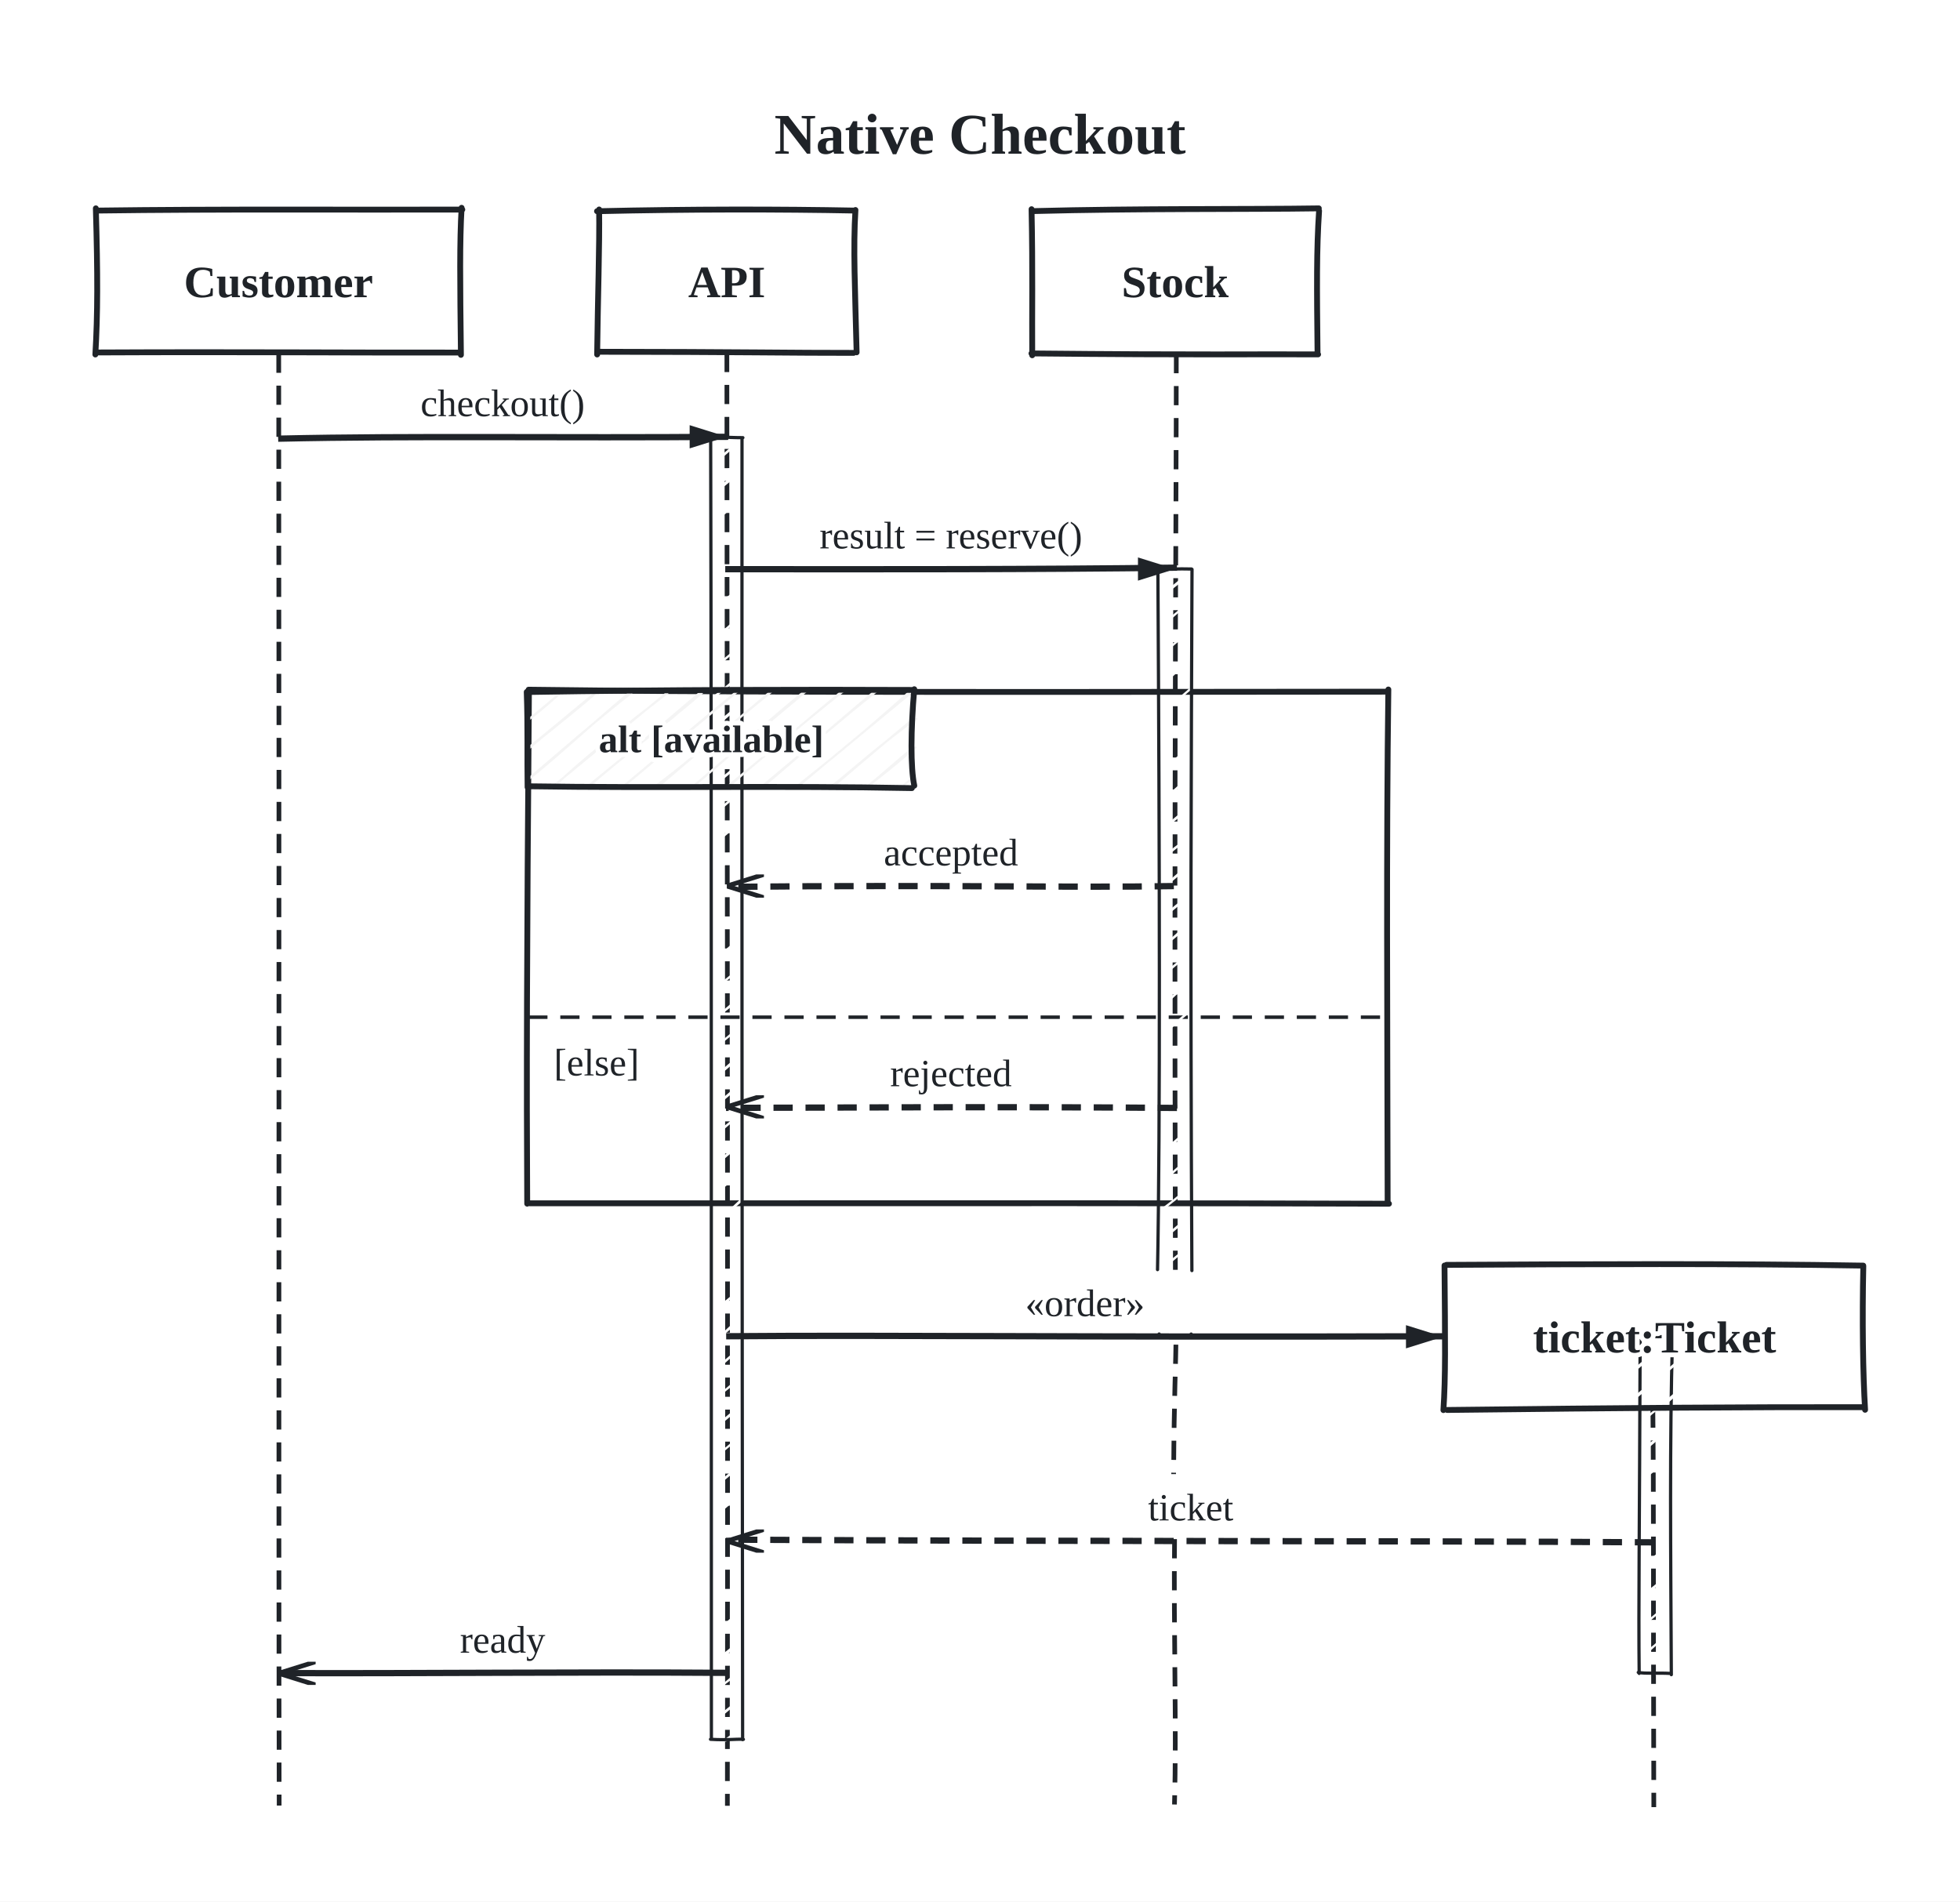
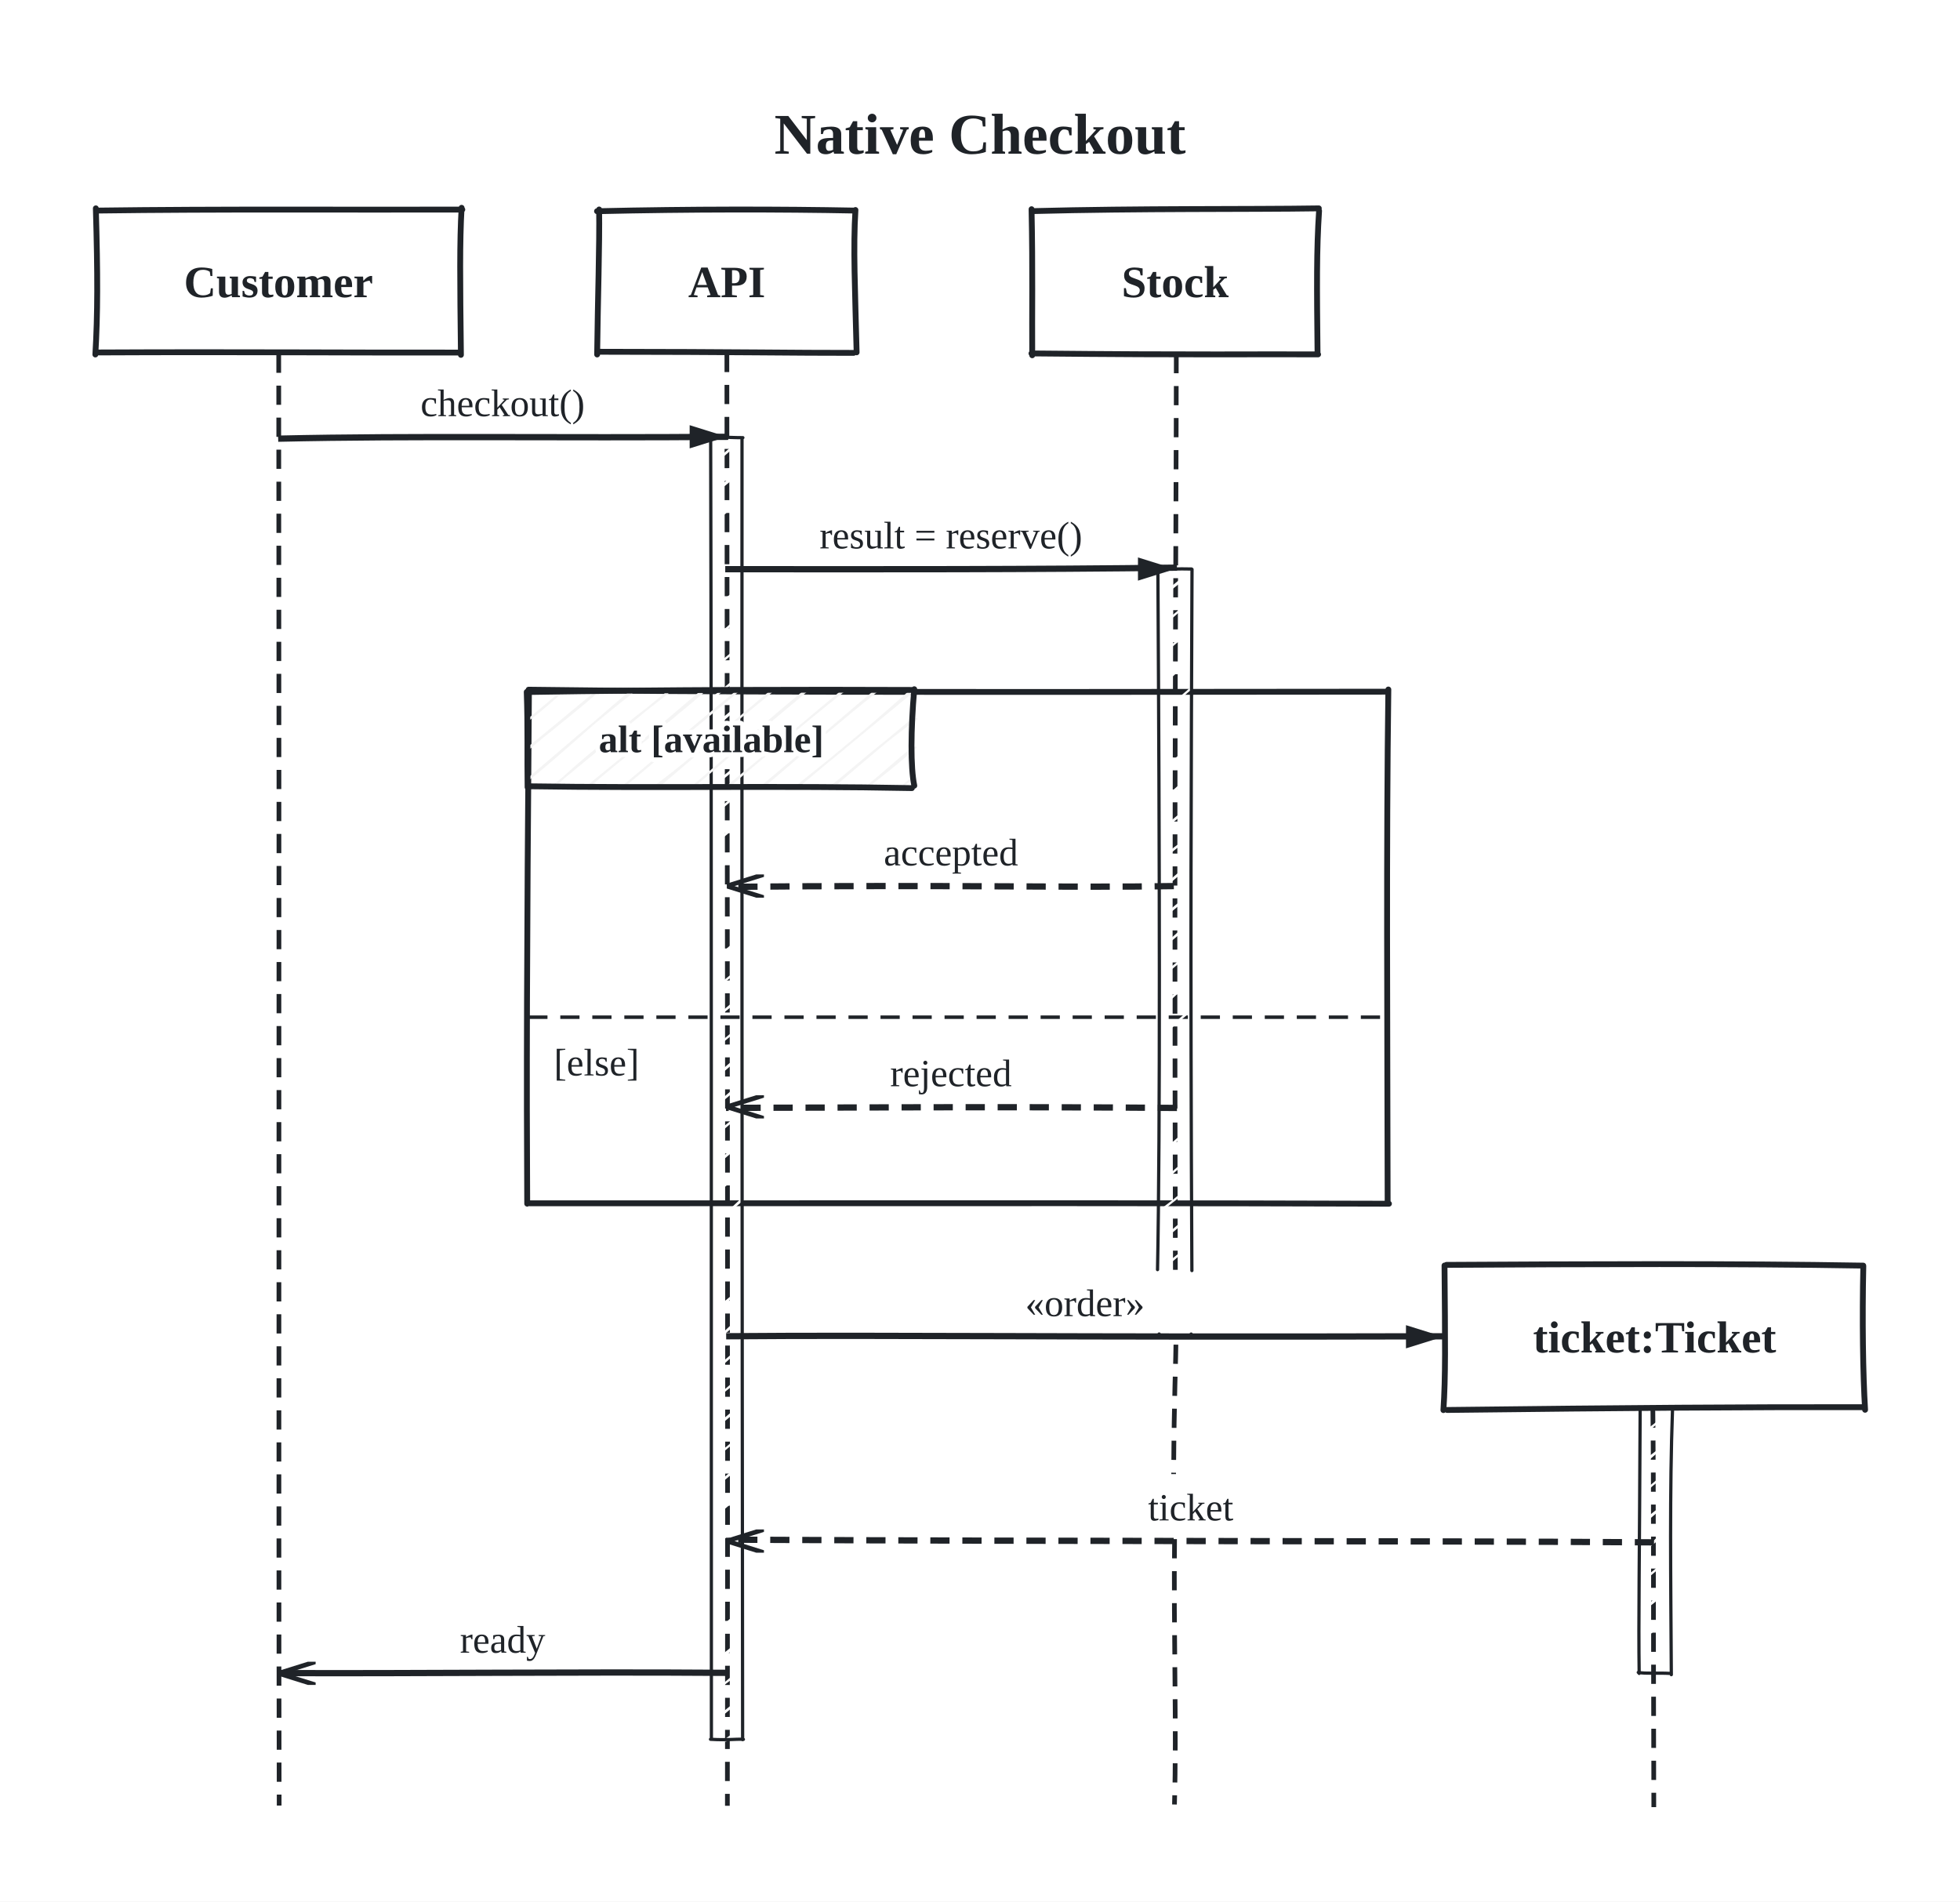
- <svg xmlns="http://www.w3.org/2000/svg" width="612.08" height="593.85" viewBox="0 0 612.08 593.85" style="--bg:#ffffff;--fg:#1f2328;--line:#d1d9e0;--accent:#0969da;--muted:#59636e;--surface:#ffffff;--border:#111111;--font:EB Garamond;background:#ffffff" class="am-15d2z3k08qch5f">
+ <svg xmlns="http://www.w3.org/2000/svg" width="612.08" height="593.85" viewBox="0 0 612.08 593.85" style="--bg:#ffffff;--fg:#1f2328;--line:#d1d9e0;--accent:#0969da;--muted:#59636e;--surface:#ffffff;--border:#111111;--font:EB Garamond;background:#ffffff" class="am-1tlvpyk0m37w29">
  <style>
-   svg.am-15d2z3k08qch5f { font-family: var(--font, 'EB Garamond'), system-ui, sans-serif; }
-   svg.am-15d2z3k08qch5f {
+   svg.am-1tlvpyk0m37w29 { font-family: var(--font, 'EB Garamond'), system-ui, sans-serif; }
+   svg.am-1tlvpyk0m37w29 {
    /* Derived from --bg and --fg (overridable via --line, --accent, etc.) */
    --_text:          #1f2328;
    --_text-sec:      #59636e;
    --_text-muted:    #59636e;
    --_text-faint:    #86888b;
    --_line:          #d1d9e0;
    --_arrow:         #0969da;
    --_node-fill:     #ffffff;
    --_node-stroke:   #111111;
    --_group-fill:    #ffffff;
    --_group-hdr:     #f4f4f4;
    --_inner-stroke:  #e4e5e5;
    --_key-badge:     #e9e9ea;
  }
</style>
  <rect width="612.08" height="593.85" fill="#ffffff" data-backdrop="page" />
  <defs>
    <marker id="seq-arrow" markerWidth="8" markerHeight="5" refX="8" refY="2.5" orient="auto-start-reverse">
      <polygon points="0 0, 8 2.5, 0 5" fill="#1f2328" />
    </marker>
    <marker id="seq-arrow-open" markerWidth="8" markerHeight="5" refX="8" refY="2.5" orient="auto-start-reverse">
      <polyline points="0 0, 8 2.5, 0 5" fill="none" stroke="#1f2328" stroke-width="1" />
    </marker>
    <marker id="seq-arrow-cross" markerWidth="8" markerHeight="5" refX="4" refY="2.5" orient="auto">
      <path d="M1 1 L7 4 M1 4 L7 1" fill="none" stroke="#1f2328" stroke-width="1.5" />
    </marker>
    <marker id="seq-arrow-half-top" markerWidth="8" markerHeight="5" refX="8" refY="2.5" orient="auto-start-reverse">
      <polygon points="0 0, 8 2.5, 0 2.5" fill="#1f2328" />
    </marker>
    <marker id="seq-arrow-half-bottom" markerWidth="8" markerHeight="5" refX="8" refY="2.5" orient="auto-start-reverse">
      <polygon points="0 2.5, 8 2.5, 0 5" fill="#1f2328" />
    </marker>
    <marker id="seq-arrow-stick-top" markerWidth="8" markerHeight="5" refX="8" refY="2.5" orient="auto-start-reverse">
      <path d="M0 0 L8 2.5" fill="none" stroke="#1f2328" stroke-width="1.5" />
    </marker>
    <marker id="seq-arrow-stick-bottom" markerWidth="8" markerHeight="5" refX="8" refY="2.5" orient="auto-start-reverse">
      <path d="M0 5 L8 2.5" fill="none" stroke="#1f2328" stroke-width="1.5" />
    </marker>
  </defs>
  <text paint-order="stroke" stroke="#ffffff" stroke-width="3" stroke-linejoin="round" stroke-linecap="round" x="306.04" y="41.7" class="diagram-title" text-anchor="middle" font-size="18" font-weight="600" fill="#1f2328" data-id="diagram-title" data-role="title" data-prepared-text="true" dy="6.3" textLength="142.02" lengthAdjust="spacingAndGlyphs" data-font-metrics="deterministic-fit">Native Checkout</text>
  <g class="block" data-type="alt" data-label="available" data-id="statement:3" data-role="block">
    <path d="M165.08 215.38 C222.9 216.12, 279.87 216.18, 433.14 216 M433.56 215.32 C432.9 265.38, 433.25 315.88, 433.34 375.24 M433.75 375.9 C375.19 375.71, 316.26 375.72, 165.43 375.77 M164.64 375.89 C164.42 337.43, 164.51 299.58, 165.18 215.68" fill="none" stroke="#1f2328" stroke-width="1.823" stroke-linecap="round" stroke-linejoin="round" data-id="statement:3:rect" data-role="block" />
    <line x1="164.97" y1="317.65" x2="433.34" y2="317.65" stroke="#1f2328" stroke-width="1.087" stroke-dasharray="6 4" data-relationship="block" data-direction="undirected" data-id="statement:3:divider#0" data-role="block" />
  </g>
  <line stroke-opacity="0" class="lifeline" data-actor="Buyer" x1="86.97" y1="110.4" x2="86.97" y2="563.85" stroke="#1f2328" stroke-width="1.087" stroke-dasharray="6 4" data-relationship="lifeline" data-direction="undirected" />
  <path d="M87.04 110.42 C87.22 289.28, 86.99 468.42, 87.18 563.84" fill="none" stroke="#1f2328" stroke-width="1.468" stroke-linecap="butt" stroke-linejoin="miter" stroke-miterlimit="4" stroke-dasharray="6 4" />
  <line stroke-opacity="0" class="lifeline" data-actor="API" x1="226.97" y1="110.4" x2="226.97" y2="563.85" stroke="#1f2328" stroke-width="1.087" stroke-dasharray="6 4" data-relationship="lifeline" data-direction="undirected" />
  <path d="M226.99 110.19 C227.11 269.89, 227.31 429.38, 227.15 563.92" fill="none" stroke="#1f2328" stroke-width="1.468" stroke-linecap="butt" stroke-linejoin="miter" stroke-miterlimit="4" stroke-dasharray="6 4" />
  <g class="lifeline" data-actor="Stock">
    <line stroke-opacity="0" x1="366.97" y1="110.4" x2="366.97" y2="397" stroke="#1f2328" stroke-width="1.087" stroke-dasharray="6 4" stroke-dashoffset="0" data-relationship="lifeline" data-direction="undirected" />
    <path d="M367.34 110.55 C367.33 169.54, 366.64 227.84, 367.05 397.25" fill="none" stroke="#1f2328" stroke-width="1.468" stroke-linecap="butt" stroke-linejoin="miter" stroke-miterlimit="4" stroke-dasharray="6 4" stroke-dashoffset="0" />
    <line stroke-opacity="0" x1="366.97" y1="416.6" x2="366.97" y2="460.8" stroke="#1f2328" stroke-width="1.087" stroke-dasharray="6 4" stroke-dashoffset="6.2" data-relationship="lifeline" data-direction="undirected" />
    <path d="M367.29 416.11 C367.2 426.13, 366.65 435.13, 366.51 460.33" fill="none" stroke="#1f2328" stroke-width="1.468" stroke-linecap="butt" stroke-linejoin="miter" stroke-miterlimit="4" stroke-dasharray="6 4" stroke-dashoffset="6.2" />
    <line stroke-opacity="0" x1="366.97" y1="480.4" x2="366.97" y2="563.85" stroke="#1f2328" stroke-width="1.087" stroke-dasharray="6 4" stroke-dashoffset="1.13686837722e-13" data-relationship="lifeline" data-direction="undirected" />
    <path d="M366.8 480.64 C366.45 510.18, 367.47 539.1, 366.77 563.51" fill="none" stroke="#1f2328" stroke-width="1.468" stroke-linecap="butt" stroke-linejoin="miter" stroke-miterlimit="4" stroke-dasharray="6 4" stroke-dashoffset="1.13686837722e-13" />
  </g>
  <line stroke-opacity="0" class="lifeline" data-actor="ticket:Ticket" x1="516.71" y1="439.95" x2="516.71" y2="563.85" stroke="#1f2328" stroke-width="1.087" stroke-dasharray="6 4" data-relationship="lifeline" data-direction="undirected" />
  <path d="M516.16 439.85 C516.45 467.11, 516.27 495.06, 516.46 564.34" fill="none" stroke="#1f2328" stroke-width="1.468" stroke-linecap="butt" stroke-linejoin="miter" stroke-miterlimit="4" stroke-dasharray="6 4" />
  <g class="activation" data-actor="Stock" data-id="activation:Stock#0" data-role="activation">
    <path d="M361.92 177.74 C361.92 177.74, 361.92 177.74, 361.92 177.74 M361.92 177.74 C361.92 177.74, 361.92 177.74, 361.92 177.74 M361.65 186.8 C365.83 183.96, 370.08 180.52, 372.85 177.79 M361.79 186.85 C365.21 184.05, 368.94 180.96, 372.46 178.01 M361.63 196.02 C364.16 194.4, 367.15 191.51, 372.85 187.05 M361.71 196.12 C364.65 193.91, 367.24 191.74, 372.39 187.07 M361.5 205.18 C365.37 202.64, 368.21 199.39, 372.27 196.23 M361.69 205.24 C365.89 201.83, 369.95 198.25, 372.26 196.29 M362.29 214.1 C365.06 211.43, 368.03 209.42, 372.44 205.76 M362.36 214.13 C365.61 211.48, 368.7 208.58, 372.16 205.51 M362.42 223.34 C365.36 220.33, 368.7 218.1, 372.3 214.54 M362.11 223.25 C366.08 220.16, 369.87 216.64, 371.97 215.01 M361.96 232.49 C365 230.45, 367.29 227.74, 372.15 224.34 M362.26 232.42 C365.25 229.56, 368.62 226.98, 372.06 224.17 M362.27 241.43 C364.73 239.21, 366.67 237.58, 371.59 233.08 M362.21 241.54 C364.48 239.42, 366.89 237.41, 371.82 233.21 M361.66 250.94 C364.19 248.95, 367.47 246.44, 372.26 241.63 M362.02 250.97 C364.47 248.57, 367.02 246.63, 372.66 241.93 M362.18 259.87 C365.54 256.72, 369.06 253.97, 372.12 251.41 M361.75 260.14 C365.77 256.91, 369.83 253.56, 372.74 250.95 M361.89 269.64 C363.79 267.1, 366.35 265.02, 372.69 260.64 M361.77 269.32 C364.68 266.67, 367.78 264.28, 372.53 260.44 M361.88 278.81 C365.01 275.05, 369.09 272.23, 372.32 269.15 M361.62 278.65 C365.78 275.03, 369.83 271.49, 372.41 269.6 M362.43 287.08 C365.44 284.34, 369.03 281.33, 372.45 278.94 M362.32 287.25 C365.52 284.62, 368.54 282.03, 372.4 278.73 M362.12 296.59 C364.24 294.61, 366.46 293.16, 372.15 287.94 M362.19 296.48 C364.38 294.71, 366.32 292.85, 371.97 287.8 M361.86 305.21 C365.2 302.89, 368.37 300.35, 371.81 297.07 M362.1 305.4 C364.47 303.47, 367.1 301.42, 372.19 297 M362.33 315.07 C365.74 311.63, 369.29 308.36, 371.9 306.49 M362.19 314.74 C365.39 311.76, 368.93 308.93, 372.04 306.21 M361.98 323.69 C365.42 320.85, 369.58 317.75, 372.63 314.63 M362.1 324.14 C364.83 321.59, 367.42 319.18, 372.45 314.88 M362.09 333.05 C365.15 330.35, 368.48 328.21, 372.8 324.38 M361.82 333.04 C364.22 331.14, 366.78 328.84, 372.33 324.1 M361.67 342.81 C365.04 339.47, 367.59 337.51, 372.38 333.03 M361.66 342.19 C365.64 339.21, 369.46 335.83, 372.55 333.24 M361.9 351.43 C364.99 348.63, 368.49 345.88, 372.36 342.84 M361.54 351.79 C364.5 349.14, 367.8 346.42, 372.17 342.82 M362.36 360.19 C364.94 358.13, 366.94 356.45, 372.58 351.53 M362.4 360.19 C364.4 358.43, 366.99 356.6, 372.42 351.94 M362.5 369.45 C366.26 366.11, 369.81 363.07, 372.24 361.03 M362.13 369.59 C366.06 366.39, 369.68 363.03, 372.26 361.03 M361.79 378.58 C365.37 375.6, 368.57 373.62, 371.82 370.53 M361.94 378.71 C365.54 375.58, 369.28 372.71, 371.98 370.33 M361.76 388.08 C365.79 384.68, 369.03 381.83, 372.67 378.69 M361.92 387.96 C365.22 385.27, 368.3 382.78, 372.81 378.72 M361.77 396.89 C366.18 393.33, 369.64 390.63, 372.8 388.15 M362.06 396.97 C365.59 394.05, 369.16 390.95, 372.56 388.07 M370.03 417.65 C370.03 417.65, 370.03 417.65, 370.03 417.65 M370.03 417.65 C370.03 417.65, 370.03 417.65, 370.03 417.65" fill="none" stroke="#ffffff" stroke-width="0.65" data-id="part:[&quot;activation:Stock#0&quot;,&quot;fill&quot;]" data-role="activation" />
    <path d="M361.59 177.84 C362.13 265.31, 362.32 353.51, 361.48 396.48 M372.25 177.79 C372.02 237.18, 371.67 296.67, 372.21 396.78 M362.09 177.74 C364.88 177.84, 367.59 177.55, 372.1 177.69 M361.98 416.58 C361.97 416.87, 361.99 417.17, 362 417.45 M371.98 416.6 C371.99 416.84, 371.95 417.05, 371.96 417.46 M362.22 417.27 C365.05 417.16, 368.13 417.52, 372.06 417.29" fill="none" stroke="#1f2328" stroke-width="1.012" stroke-linecap="round" stroke-linejoin="round" data-id="part:[&quot;activation:Stock#0&quot;,&quot;border&quot;]" data-role="activation" />
  </g>
-   <path d="M511.97 417.23 C511.97 417.23, 511.97 417.23, 511.97 417.23 M511.97 417.23 C511.97 417.23, 511.97 417.23, 511.97 417.23 M511.67 426.19 C515.38 423.43, 518.53 421.12, 521.7 418.24 M512.07 426.49 C514.8 424, 517.31 421.91, 521.83 417.95 M511.71 435.61 C515.23 432.16, 519.73 429.19, 521.72 427.63 M511.8 435.76 C515.05 433.01, 518.48 429.91, 521.8 427.23 M511.58 444.88 C514.42 442.37, 516.89 440.6, 522.32 436.03 M511.89 444.82 C514.69 442.29, 517.91 439.52, 522.5 435.71 M511.86 454.26 C515.41 451.25, 519.3 447.94, 522.21 445.3 M511.67 454.02 C514.38 451.54, 517.61 449.17, 522.45 445.27 M511.6 463.17 C514.18 461.2, 515.93 459.39, 521.91 454.02 M511.56 463.15 C515.37 460.19, 519.39 456.71, 522.35 454.53 M511.23 472.75 C513.49 470.5, 516.25 468.91, 521.88 463.33 M511.32 472.45 C514.34 469.94, 517.38 467.51, 522.06 463.72 M512.04 481.03 C515.82 478.39, 519.1 475.58, 522.01 472.95 M512.1 481.3 C515.06 478.35, 518.47 475.71, 522.19 472.94 M511.84 490.5 C515.65 486.83, 519.9 484.22, 522.03 482.13 M511.77 490.26 C515.64 486.93, 519.56 483.86, 522.05 482.05 M511.59 499.45 C514.7 497.16, 517.35 494.79, 521.93 491.26 M511.93 499.71 C515.58 496.62, 518.91 493.6, 521.71 491.14 M511.91 508.47 C513.6 506.74, 516.14 505.46, 521.46 500.26 M511.7 508.71 C514.76 506.32, 518.08 503.35, 521.6 500.37 M511.83 518.34 C515.07 515.24, 518.18 512.77, 522.06 508.75 M511.6 518.03 C514.37 515.71, 517.51 513.3, 522.49 509.13 M516.89 522.9 C518.51 521.17, 520.5 519.73, 522.11 518.08 M516.99 522.73 C518.1 521.59, 519.42 520.71, 522.37 518.3" fill="none" stroke="#ffffff" stroke-width="0.65" data-id="activation:ticket:Ticket#0" data-role="activation" />
-   <path d="M511.62 417.32 C514.76 417.19, 517.97 417.67, 521.8 417.23 M522.3 417.69 C521.37 450.23, 521.74 484.21, 521.93 522.97 M521.75 522.59 C517.45 522.34, 514.01 522.73, 511.61 522.26 M511.89 522.58 C511.66 500.97, 511.99 479.12, 512.2 417.27" fill="none" stroke="#1f2328" stroke-width="1.012" stroke-linecap="round" stroke-linejoin="round" />
+   <path d="M511.56 440.08 C511.56 440.08, 511.56 440.08, 511.56 440.08 M511.56 440.08 C511.56 440.08, 511.56 440.08, 511.56 440.08 M511.24 449.01 C515.24 446.04, 518.63 443.55, 522.04 440.46 M511.67 449.34 C514.61 446.65, 517.32 444.41, 522.19 440.14 M511.29 458.45 C515.08 454.73, 519.93 451.54, 522.07 449.86 M511.39 458.61 C514.88 455.65, 518.58 452.31, 522.16 449.43 M511.94 467.08 C514.58 464.75, 516.88 463.11, 521.91 458.87 M512.22 467.03 C514.83 464.68, 517.82 462.11, 522.09 458.57 M512.2 476.45 C515.49 473.66, 519.1 470.58, 521.81 468.13 M512.02 476.23 C514.53 473.93, 517.54 471.73, 522.03 468.11 M511.95 485.38 C514.34 483.56, 515.96 481.88, 521.52 476.89 M511.91 485.37 C515.44 482.61, 519.18 479.39, 521.93 477.36 M511.6 494.94 C513.7 492.84, 516.25 491.37, 521.48 486.19 M511.68 494.66 C514.48 492.32, 517.31 490.07, 521.66 486.55 M511.63 503.86 C515.7 501.03, 519.23 498, 522.36 495.17 M511.69 504.16 C514.88 500.98, 518.55 498.13, 522.56 495.16 M511.42 513.36 C515.52 509.4, 520.1 506.6, 522.4 504.35 M511.34 513.1 C515.52 509.51, 519.74 506.21, 522.42 504.26 M511.16 522.29 C514.51 519.82, 517.36 517.26, 522.3 513.47 M511.52 522.57 C515.46 519.24, 519.04 515.99, 522.06 513.34" fill="none" stroke="#ffffff" stroke-width="0.65" data-id="activation:ticket:Ticket#0" data-role="activation" />
+   <path d="M511.62 439.82 C514.76 439.69, 517.97 440.17, 521.8 439.73 M522.3 440.19 C521.38 465.64, 521.75 492.52, 521.93 522.97 M521.75 522.59 C517.45 522.34, 514.01 522.73, 511.61 522.26 M511.89 522.58 C511.65 505.63, 511.99 488.44, 512.2 439.77" fill="none" stroke="#1f2328" stroke-width="1.012" stroke-linecap="round" stroke-linejoin="round" />
  <path d="M221.69 136.63 C221.69 136.63, 221.69 136.63, 221.69 136.63 M221.69 136.63 C221.69 136.63, 221.69 136.63, 221.69 136.63 M221.32 146.01 C225.99 142.07, 229.68 138.76, 231.93 136.64 M221.73 145.7 C225.35 142.92, 228.59 139.73, 232.36 136.64 M222.63 154.3 C226.3 151.42, 230.24 148.38, 231.9 146.05 M222.13 154.29 C225.91 151.32, 229.7 148.15, 232.37 146.04 M221.91 163.3 C225.17 160.92, 228.51 158.67, 232.31 155.35 M222.16 163.46 C224.62 161.8, 226.63 159.93, 232.03 155.32 M221.82 172.91 C224.67 170.47, 226.55 168.97, 231.65 164.3 M222.12 173.06 C225.18 170.46, 227.86 168.08, 231.86 164.55 M222.28 181.81 C225.3 179.33, 228.23 177.13, 232.33 172.69 M222.03 181.92 C225.58 179.34, 228.67 176.51, 232.61 172.89 M221.62 191.02 C224.98 188.02, 228.49 185.73, 232.78 182.67 M221.72 191.39 C226.15 188.04, 230.09 184.54, 232.75 182.25 M222.09 200.21 C224.63 198.36, 227.36 195.84, 232.23 191.63 M221.86 200.35 C224.2 198.72, 226.2 197.02, 232.31 191.59 M222.04 209.67 C224.08 207.97, 226.64 205.21, 232.51 201.04 M221.56 209.62 C224.82 207.38, 227.8 204.6, 232.54 200.63 M221.49 218.9 C223.88 216.71, 227.15 214.38, 232.56 210.26 M221.54 218.85 C225.93 215.2, 230.18 211.9, 232.21 209.84 M222.53 227.19 C225.17 225.74, 227.1 223.39, 232.39 219.33 M222.41 227.38 C225.76 224.32, 229.33 221.58, 232.37 219.08 M221.9 236.38 C226.19 233.38, 230.02 230.54, 231.9 228.51 M222.35 236.69 C225.47 233.83, 228.78 231.1, 231.98 228.22 M221.68 245.78 C225.85 243.34, 228.92 240.3, 232.1 237.67 M222.12 245.96 C225.05 243.27, 228.2 240.96, 232.05 237.45 M222 255.01 C225.3 252.38, 228.82 249.15, 232.51 246.05 M221.82 255.31 C225.45 252.25, 228.84 249.33, 232.62 246.01 M222.29 264.5 C225.96 260.61, 230.54 257.4, 232.5 255.06 M221.79 264.59 C225.24 261.77, 228.82 258.56, 232.65 255.56 M221.66 273.25 C224.87 270.68, 228.62 268.2, 232.42 264.81 M221.97 273.63 C224.56 271.33, 226.99 268.96, 232.67 264.74 M222.08 282.56 C225.09 279.93, 228.6 276.98, 232.63 273.61 M221.57 282.95 C224.92 280.2, 227.75 277.53, 232.36 273.8 M222.04 291.48 C225.86 288.46, 230.1 285.2, 232.35 282.69 M222.15 291.24 C225.04 289.07, 227.56 287.23, 232.26 282.93 M222.38 300.56 C225.37 297.83, 229.23 294.84, 231.83 292.23 M222.13 300.71 C224.83 298.77, 227.13 296.59, 232.25 292.46 M222.35 309.91 C225.81 306.35, 230 303.55, 231.93 301.84 M222.05 309.83 C224.32 307.84, 226.88 306.01, 232.18 301.63 M221.94 318.86 C224.58 317.25, 226.18 315.6, 232.34 310.81 M222 318.93 C225.18 316.61, 228.31 313.73, 231.98 310.71 M222.28 327.99 C225.48 325.37, 228.58 322.76, 232.81 319.32 M221.77 328.22 C225.94 325.18, 229.55 321.92, 232.56 319.49 M222.19 337.94 C225.81 334.09, 229.6 331.49, 232.9 328.16 M221.81 337.7 C225.72 334.19, 229.43 331.02, 232.55 328.45 M221.86 347.06 C225.32 343.2, 229.87 340.01, 232.36 337.62 M221.7 346.89 C225.36 343.65, 228.95 340.86, 232.6 337.64 M221.82 355.98 C223.5 354.34, 225.83 352.06, 232.66 347.03 M221.59 356 C224.93 353.34, 228.24 350.26, 232.47 347 M222.46 364.77 C225.45 362.03, 228.65 358.73, 232.38 356.11 M222.29 364.68 C226.32 361.44, 230.03 358.28, 232.35 356 M222.4 373.38 C226.1 370.42, 230.1 366.87, 232.01 365.28 M222.32 373.63 C224.87 371.44, 227.44 369.33, 232.26 365.51 M221.94 382.86 C224.42 380.88, 226.7 379.31, 231.86 374.31 M222.3 383.02 C224.4 380.98, 226.43 379.24, 232.12 374.48 M222.05 391.93 C225.67 388.98, 230.06 385.62, 231.83 384.23 M222.03 392.1 C225.68 388.88, 229.69 385.84, 231.93 383.67 M221.7 401.34 C225.91 398.52, 229.89 395.26, 232.64 392.24 M221.77 401.62 C225.03 399.07, 228.14 396.47, 232.7 392.61 M221.57 410.25 C225.4 407.78, 228.9 404.41, 232.55 401.72 M222.06 410.43 C225.98 407.13, 229.68 404.14, 232.75 401.47 M222.11 419.7 C225.55 417.1, 228.34 413.82, 232.34 410.65 M221.75 419.84 C225.41 417.03, 228.98 414.04, 232.4 410.85 M221.54 428.83 C224.84 427.05, 227.5 424.11, 232.01 420.22 M221.5 428.92 C224.1 426.94, 226.64 424.96, 232.32 419.94 M222.2 437.89 C224.85 435.54, 226.92 433.68, 232.1 429.48 M222.21 437.46 C224.35 435.81, 226.91 434.03, 232.39 429.19 M222.07 446.98 C225.42 443.8, 228.68 441.05, 232.41 438.25 M222.08 447.04 C225.14 444.37, 227.77 442.2, 232.3 438.36 M222.48 455.77 C224.87 453.93, 227.08 451.93, 231.94 448.04 M222.21 455.98 C225.45 453.24, 228.93 450.66, 232.06 447.67 M222.26 465.51 C225.53 462.19, 229.24 459.43, 232.37 456.91 M222.09 465.21 C225.47 462.16, 229.11 459.35, 232.15 456.85 M222.21 474.79 C224.03 472.23, 226.56 470.25, 232.28 465.39 M222.1 474.4 C225.8 471.27, 229.69 467.98, 232.5 465.5 M221.55 483.67 C224.36 481.14, 227.36 478.71, 232.57 474.63 M222 483.75 C223.98 481.93, 226.48 480.08, 232.7 474.77 M221.82 492.58 C225.62 490.02, 228.92 486.9, 232.6 483.63 M221.58 493.02 C224.85 490.22, 227.88 487.95, 232.34 484.08 M221.49 502.52 C224.05 500.18, 226.56 498.47, 232.63 492.9 M221.59 502.25 C224.7 499.6, 228.02 497.06, 232.19 493.19 M222.28 510.59 C224.91 509.16, 227.13 506.73, 232.55 502.54 M222.18 510.89 C224.8 508.78, 227.3 506.48, 232.24 502.24 M222.42 520.32 C225.72 517.33, 228.76 514.84, 232.49 511.66 M222.07 519.88 C225.77 516.76, 229.66 513.89, 232.23 511.51 M221.86 529.18 C225.96 525.75, 230.13 522.97, 232.41 521.2 M222.04 529.22 C224.74 527.18, 227.14 524.84, 232.27 520.95 M222.02 538.58 C225 535.46, 228.28 532.9, 231.86 530.18 M222.06 538.37 C225.41 535.65, 228.45 532.92, 232.15 529.98 M226.3 543.55 C228.03 542.2, 229.85 541.17, 232.76 538.56 M226.44 543.7 C228.01 542.5, 229.56 541.16, 232.66 538.69" fill="none" stroke="#ffffff" stroke-width="0.65" data-id="activation:API#0" data-role="activation" />
  <path d="M221.76 136.69 C224.05 136.18, 226.07 136.67, 231.99 136.68 M231.72 136.7 C231.66 258.31, 231.72 379.55, 231.91 543.26 M232.15 543.17 C229.66 543.01, 227.21 543.49, 221.88 543.15 M222.16 543.08 C222.09 404.44, 222.24 265.22, 221.93 136.53" fill="none" stroke="#1f2328" stroke-width="1.012" stroke-linecap="round" stroke-linejoin="round" />
  <g class="sequence-block-header-overlay" pointer-events="none" aria-hidden="true" data-id="statement:3:header-overlay" data-role="block">
    <path d="M165.18 215.52 C165.18 215.52, 165.18 215.52, 165.18 215.52 M165.18 215.52 C165.18 215.52, 165.18 215.52, 165.18 215.52 M165.2 224.63 C169.3 221.56, 172.82 218.33, 176.09 215.45 M164.9 224.82 C169.3 221.26, 173.4 217.79, 175.95 215.57 M165.2 233.71 C170.43 229.08, 175.62 225.42, 186 216.49 M164.79 233.69 C170.86 228.87, 177 223.63, 186.48 215.83 M164.79 243.57 C172.79 237.25, 179.63 230.69, 197.72 215.26 M164.85 243.35 C175.04 234.8, 184.82 225.97, 198.02 215.72 M172.73 245.86 C182.48 236.72, 193.29 228.11, 208.56 216.32 M172.38 245.84 C186.25 234.44, 200.41 222.65, 208.7 215.97 M183.54 245.83 C194.75 236.1, 207.11 226.79, 219.34 216.26 M183.65 245.49 C194.85 236.43, 206.27 226.81, 218.98 215.95 M194.66 245.55 C202.87 238.79, 211.81 231, 230.24 215.81 M194.27 245.97 C208.63 233.88, 223.24 221.87, 230.45 215.78 M204.64 245.58 C216.37 236.78, 227.11 227.27, 241.35 215.36 M205.15 245.97 C216.77 236, 228.65 225.94, 240.89 216.03 M216.65 245.4 C225.23 238.52, 233.83 230.2, 251.7 215.44 M216.24 245.75 C226.4 237, 236.47 228.66, 251.63 215.95 M227.03 246.07 C240.62 234.29, 254.9 222.47, 263.44 215.79 M227.11 245.68 C240.2 234.95, 252.97 224.17, 263.23 215.58 M237.51 245.95 C250.08 235.51, 262.87 224.49, 273.98 215.66 M237.61 246.19 C248.52 237.07, 258.71 227.9, 273.56 215.52 M248.59 245.76 C257.84 238.29, 266.13 232.05, 284.63 215.48 M249.02 245.75 C259.6 236.8, 270.48 227.94, 284.59 216.31 M260.07 245.28 C267.55 239.28, 275.1 232.32, 286.4 224.29 M259.71 246 C269.68 237.46, 279.2 229.47, 285.66 224.1 M270.1 246.21 C275.37 242.16, 279.56 238.89, 286.08 233.22 M270.7 245.75 C275.53 241.82, 280.72 237.08, 285.52 233.21 M281.79 245.52 C283.1 244.42, 284.62 243.29, 285.74 242.47 M281.83 245.57 C283.14 244.49, 284.48 243.35, 285.59 242.45" fill="none" stroke="#f4f4f4" stroke-width="0.65" data-id="statement:3:tab" data-role="block" />
    <path d="M165.03 216.1 C208.38 215.37, 252.03 215.32, 285.06 215.46 M285.51 215.23 C284.39 227.87, 284.34 239.73, 285.52 245.35 M284.77 246.11 C244.6 245.33, 204.24 246.15, 164.95 245.54 M164.76 245.85 C164.62 236.87, 164.87 226.83, 164.49 216.09" fill="none" stroke="#1f2328" stroke-width="1.823" stroke-linecap="round" stroke-linejoin="round" />
    <text paint-order="stroke" stroke="#ffffff" stroke-width="3" stroke-linejoin="round" stroke-linecap="round" x="186.97" y="230.7" text-anchor="start" font-size="12" font-weight="700" fill="#1f2328" data-prepared-text="true" dy="4.2" textLength="75.96" lengthAdjust="spacingAndGlyphs" data-font-metrics="deterministic-fit">alt [available]</text>
  </g>
  <g class="sequence-block-divider-labels" pointer-events="none" data-id="statement:3:divider-labels" data-role="block">
    <text paint-order="stroke" stroke="#ffffff" stroke-width="3" stroke-linejoin="round" stroke-linecap="round" x="172.97" y="331.65" text-anchor="start" font-size="12" font-weight="400" fill="#1f2328" data-prepared-text="true" dy="4.2" textLength="30.312" lengthAdjust="spacingAndGlyphs" data-font-metrics="deterministic-fit">[else]</text>
  </g>
  <g class="message" data-label="checkout()" data-line-style="solid" data-start-head="none" data-end-head="filled" data-central-start="false" data-central-end="false" data-self="false" data-id="statement:1" data-role="message">
    <line stroke-opacity="0" x1="86.97" y1="136.4" x2="226.97" y2="136.4" stroke="#1f2328" stroke-width="1.45" marker-end="url(#seq-arrow)" data-relationship="sequence-message" data-direction="forward" data-id="statement:1:line" data-role="message" data-from="Buyer" data-to="API" role="graphics-symbol" aria-roledescription="relation" aria-label="Buyer to API: checkout()" />
    <path d="M86.87 136.99 C129.8 136.03, 174.09 136.84, 227.41 136.41" fill="none" stroke="#1f2328" stroke-width="1.958" stroke-linecap="butt" stroke-linejoin="miter" stroke-miterlimit="4" />
    <text paint-order="stroke" stroke="#ffffff" stroke-width="3" stroke-linejoin="round" stroke-linecap="round" x="156.97" y="125.75" text-anchor="middle" font-size="12" font-weight="400" fill="#1f2328" data-prepared-text="true" dy="4.2" textLength="56.232" lengthAdjust="spacingAndGlyphs" data-font-metrics="deterministic-fit">checkout()</text>
  </g>
  <g class="message" data-label="result = reserve()" data-line-style="solid" data-start-head="none" data-end-head="filled" data-central-start="false" data-central-end="false" data-self="false" data-id="statement:2" data-role="message">
    <line stroke-opacity="0" x1="226.97" y1="177.7" x2="366.97" y2="177.7" stroke="#1f2328" stroke-width="1.45" marker-end="url(#seq-arrow)" data-relationship="sequence-message" data-direction="forward" data-id="statement:2:line" data-role="message" data-from="API" data-to="Stock" role="graphics-symbol" aria-roledescription="relation" aria-label="API to Stock: result = reserve()" />
    <path d="M226.48 177.74 C275.01 177.79, 322.87 177.84, 367.54 177.27" fill="none" stroke="#1f2328" stroke-width="1.958" stroke-linecap="butt" stroke-linejoin="miter" stroke-miterlimit="4" />
    <text paint-order="stroke" stroke="#ffffff" stroke-width="3" stroke-linejoin="round" stroke-linecap="round" x="296.97" y="167.05" text-anchor="middle" font-size="12" font-weight="400" fill="#1f2328" data-prepared-text="true" dy="4.2" textLength="91.224" lengthAdjust="spacingAndGlyphs" data-font-metrics="deterministic-fit">result = reserve()</text>
  </g>
  <g class="message" data-label="accepted" data-line-style="dashed" data-start-head="none" data-end-head="open" data-central-start="false" data-central-end="false" data-self="false" data-parent-id="statement:3" data-id="statement:4" data-role="message">
    <line stroke-opacity="0" x1="366.97" y1="276.7" x2="226.97" y2="276.7" stroke="#1f2328" stroke-width="1.45" stroke-dasharray="6 4" marker-end="url(#seq-arrow-open)" data-relationship="sequence-message" data-direction="forward" data-id="statement:4:line" data-role="message" data-from="Stock" data-to="API" role="graphics-symbol" aria-roledescription="relation" aria-label="Stock to API: accepted" />
    <path d="M366.57 276.71 C332.94 277.28, 298.98 276.25, 227.32 276.95" fill="none" stroke="#1f2328" stroke-width="1.958" stroke-linecap="butt" stroke-linejoin="miter" stroke-miterlimit="4" stroke-dasharray="6 4" />
    <text paint-order="stroke" stroke="#ffffff" stroke-width="3" stroke-linejoin="round" stroke-linecap="round" x="296.97" y="266.05" text-anchor="middle" font-size="12" font-weight="400" fill="#1f2328" data-prepared-text="true" dy="4.2" textLength="49.752" lengthAdjust="spacingAndGlyphs" data-font-metrics="deterministic-fit">accepted</text>
  </g>
  <g class="message" data-label="rejected" data-line-style="dashed" data-start-head="none" data-end-head="open" data-central-start="false" data-central-end="false" data-self="false" data-parent-id="statement:3" data-id="statement:5" data-role="message">
    <line stroke-opacity="0" x1="366.97" y1="345.65" x2="226.97" y2="345.65" stroke="#1f2328" stroke-width="1.45" stroke-dasharray="6 4" marker-end="url(#seq-arrow-open)" data-relationship="sequence-message" data-direction="forward" data-id="statement:5:line" data-role="message" data-from="Stock" data-to="API" role="graphics-symbol" aria-roledescription="relation" aria-label="Stock to API: rejected" />
    <path d="M367.55 345.99 C311.91 345.52, 258.12 345.92, 226.72 345.97" fill="none" stroke="#1f2328" stroke-width="1.958" stroke-linecap="butt" stroke-linejoin="miter" stroke-miterlimit="4" stroke-dasharray="6 4" />
    <text paint-order="stroke" stroke="#ffffff" stroke-width="3" stroke-linejoin="round" stroke-linecap="round" x="296.97" y="335" text-anchor="middle" font-size="12" font-weight="400" fill="#1f2328" data-prepared-text="true" dy="4.2" textLength="44.568" lengthAdjust="spacingAndGlyphs" data-font-metrics="deterministic-fit">rejected</text>
  </g>
  <g class="message" data-label="«order»" data-line-style="solid" data-start-head="none" data-end-head="filled" data-central-start="false" data-central-end="false" data-self="false" data-id="statement:6" data-role="message">
    <line stroke-opacity="0" x1="226.97" y1="417.45" x2="450.665" y2="417.45" stroke="#1f2328" stroke-width="1.45" marker-end="url(#seq-arrow)" data-relationship="sequence-message" data-direction="forward" data-id="statement:6:line" data-role="message" data-from="API" data-to="ticket:Ticket" role="graphics-symbol" aria-roledescription="relation" aria-label="API to ticket:Ticket: «order»" />
    <path d="M226.77 417.29 C279.05 416.86, 330.05 417.63, 450.75 417.3" fill="none" stroke="#1f2328" stroke-width="1.958" stroke-linecap="butt" stroke-linejoin="miter" stroke-miterlimit="4" />
    <text paint-order="stroke" stroke="#ffffff" stroke-width="3" stroke-linejoin="round" stroke-linecap="round" x="338.817" y="406.8" text-anchor="middle" font-size="12" font-weight="400" fill="#1f2328" data-prepared-text="true">
      <tspan x="338.817" y="411" text-anchor="middle" data-text-fragment="true">«order»</tspan>
    </text>
  </g>
  <g class="message" data-label="ticket" data-line-style="dashed" data-start-head="none" data-end-head="open" data-central-start="false" data-central-end="false" data-self="false" data-id="statement:6:reply" data-role="message">
    <line stroke-opacity="0" x1="516.71" y1="481.25" x2="226.97" y2="481.25" stroke="#1f2328" stroke-width="1.45" stroke-dasharray="6 4" marker-end="url(#seq-arrow-open)" data-relationship="sequence-message" data-direction="forward" data-id="statement:6:reply:line" data-role="message" data-from="ticket:Ticket" data-to="API" role="graphics-symbol" aria-roledescription="relation" aria-label="ticket:Ticket to API: ticket" />
    <path d="M516.53 481.65 C431.99 481.09, 347.52 481.44, 226.93 480.81" fill="none" stroke="#1f2328" stroke-width="1.958" stroke-linecap="butt" stroke-linejoin="miter" stroke-miterlimit="4" stroke-dasharray="6 4" />
    <text paint-order="stroke" stroke="#ffffff" stroke-width="3" stroke-linejoin="round" stroke-linecap="round" x="371.84" y="470.6" text-anchor="middle" font-size="12" font-weight="400" fill="#1f2328" data-prepared-text="true" dy="4.2" textLength="29.016" lengthAdjust="spacingAndGlyphs" data-font-metrics="deterministic-fit">ticket</text>
  </g>
  <g class="message" data-label="ready" data-line-style="solid" data-start-head="none" data-end-head="open" data-central-start="false" data-central-end="false" data-self="false" data-id="statement:7" data-role="message">
    <line stroke-opacity="0" x1="226.97" y1="522.55" x2="86.97" y2="522.55" stroke="#1f2328" stroke-width="1.45" marker-end="url(#seq-arrow-open)" data-relationship="sequence-message" data-direction="forward" data-id="statement:7:line" data-role="message" data-from="API" data-to="Buyer" role="graphics-symbol" aria-roledescription="relation" aria-label="API to Buyer: ready" />
    <path d="M226.47 522.4 C178.93 522.06, 129.78 522.66, 86.5 522.47" fill="none" stroke="#1f2328" stroke-width="1.958" stroke-linecap="butt" stroke-linejoin="miter" stroke-miterlimit="4" />
    <text paint-order="stroke" stroke="#ffffff" stroke-width="3" stroke-linejoin="round" stroke-linecap="round" x="156.97" y="511.9" text-anchor="middle" font-size="12" font-weight="400" fill="#1f2328" data-prepared-text="true" dy="4.2" textLength="32.904" lengthAdjust="spacingAndGlyphs" data-font-metrics="deterministic-fit">ready</text>
  </g>
  <g class="actor" data-id="Buyer" data-label="Customer" data-type="participant" data-role="actor">
    <path d="M30.04 65.36 C30.04 65.36, 30.04 65.36, 30.04 65.36 M30.04 65.36 C30.04 65.36, 30.04 65.36, 30.04 65.36 M29.8 74.24 C33.14 71.48, 36.33 69.35, 40.34 65.22 M30.08 74.73 C33.18 72.12, 36.17 69.41, 40.65 65.47 M29.28 84.01 C36.68 78.55, 43.27 73.04, 52.25 65.05 M29.83 83.51 C37.66 77.08, 45.79 70.45, 51.88 64.9 M29.4 93.17 C40.78 84.21, 51.55 75.74, 62.67 65.64 M29.72 93.05 C39.22 85.44, 48.38 77.29, 62.68 65.43 M29.39 101.76 C45.27 88.5, 61.41 75.38, 73.53 65.35 M29.84 102.34 C45.86 88.64, 62.86 74.32, 73.3 65.67 M29.85 111.26 C46.02 98.07, 61.46 85.06, 85 64.73 M30.41 111.09 C46.38 97.58, 61.8 84.23, 84.66 65 M40.89 111.54 C57.04 97.89, 73.27 83.74, 95.94 65.37 M41.09 111.18 C57.28 97.12, 73.37 83.58, 95.2 65.18 M52.23 111.2 C69.32 96.52, 86.53 82.46, 105.44 65.53 M52.65 110.65 C63.32 101.46, 73.99 92.68, 105.83 65.53 M63.38 110.4 C74.45 100.44, 86.07 91.57, 117.04 65.11 M62.77 110.9 C84.25 93.01, 106.08 74.97, 117.34 65.11 M73.99 110.83 C95.15 92.93, 116.47 74.95, 128.56 65.9 M73.46 110.86 C93.55 94.27, 114.11 77.59, 127.86 65.51 M84.5 111.12 C99.04 99.53, 112.29 87.48, 138.41 65.94 M84.81 110.36 C95.92 101.8, 106.73 92.7, 138.38 65.5 M95.54 110.64 C111.79 96.89, 127.88 84.36, 144.46 70.3 M95.53 111.14 C106.32 101.65, 117.66 92.35, 144.84 69.46 M105.88 111.13 C120.79 98.68, 135.55 86.43, 144.62 78.6 M105.98 110.85 C118.58 100.44, 131.78 89.74, 144.48 78.81 M117.82 110.86 C127.4 103.16, 135.63 95.66, 144.3 87.89 M117.52 110.63 C124.53 105.16, 131.44 99.42, 144.38 88.41 M128.25 110.89 C134.84 105.27, 141.25 99.71, 144.43 97.67 M128.05 110.73 C132.59 107.31, 136.87 103.55, 144.42 97.16 M138.78 110.94 C140.39 109.7, 142.28 108.42, 144.32 106.6 M138.87 111.09 C140.17 110.1, 141.31 108.92, 144.29 106.66" fill="none" stroke="#ffffff" stroke-width="0.65" data-id="actor:Buyer:box" data-role="actor" />
    <path d="M30.29 65.76 C68.74 65.24, 108.01 65.55, 144.37 65.45 M144.15 64.89 C143.53 75.76, 143.67 87.36, 143.94 110.82 M143.83 110.1 C110.3 110.17, 75.5 109.85, 30.34 110.07 M29.78 110.7 C30.52 97.92, 30.53 85.92, 29.93 65.06" fill="none" stroke="#1f2328" stroke-width="1.823" stroke-linecap="round" stroke-linejoin="round" />
    <text paint-order="stroke" stroke="#ffffff" stroke-width="3" stroke-linejoin="round" stroke-linecap="round" x="86.97" y="87.9" text-anchor="middle" font-size="14" font-weight="600" fill="#1f2328" data-prepared-text="true" dy="4.9" textLength="65.94" lengthAdjust="spacingAndGlyphs" data-font-metrics="deterministic-fit">Customer</text>
  </g>
  <g class="actor" data-id="API" data-label="API" data-type="participant" data-role="actor">
    <path d="M186.83 65.52 C186.83 65.52, 186.83 65.52, 186.83 65.52 M186.83 65.52 C186.83 65.52, 186.83 65.52, 186.83 65.52 M186.53 74.7 C190.25 72.19, 193.39 68.75, 198.34 64.78 M186.53 74.61 C190.8 71.62, 194.55 67.86, 198.42 65.14 M186.76 84.18 C193.54 77.68, 200.21 72.65, 208.95 65.12 M186.71 84.13 C194.28 77.34, 201.98 70.65, 209.12 65.49 M187.45 92.14 C194.82 86.79, 202.6 80.34, 219.35 65.64 M187.56 92.7 C196.3 84.74, 205.74 76.79, 219.71 65.32 M187.33 102.18 C198.16 92.63, 207.91 84.06, 231.43 65.62 M187.04 101.52 C200.81 90.37, 214.22 78.9, 230.91 65.04 M187.43 111.56 C203.82 97.07, 221.6 82.81, 241.05 65.29 M186.91 110.7 C199.02 100.59, 211.34 90.77, 241.47 65.41 M198.97 110.33 C211.5 99.77, 224.15 88.53, 252.42 65.02 M198.53 110.81 C219.68 93.12, 240.57 75.17, 252.4 65.56 M208.99 111 C229.27 94.12, 250.5 76.48, 263.31 65.04 M209.02 110.6 C230.23 93.12, 250.59 75.99, 263.75 65.3 M220.32 110.64 C231.26 101.26, 243.14 90.9, 266.82 71.54 M219.66 110.73 C233.14 99.5, 247.19 87.75, 267.38 71.08 M231.4 111.01 C242.12 101.78, 252.88 92.21, 267.53 79.97 M231.1 110.59 C243.19 100.91, 254.62 90.75, 266.98 80.18 M242.01 111.01 C249.94 103.88, 259.11 97.03, 267 89.78 M241.53 110.55 C251.43 102.78, 260.97 94.53, 267.06 89.83 M251.93 110.86 C257.56 106.9, 262.93 102.31, 266.66 99.3 M252.45 111.22 C255.39 108.34, 258.66 105.56, 267.12 98.99 M263.88 110.57 C265.26 109.41, 266.57 108.45, 267.65 107.44 M263.82 110.52 C264.56 109.93, 265.48 109.28, 267.62 107.44" fill="none" stroke="#ffffff" stroke-width="0.65" data-id="actor:API:box" data-role="actor" />
    <path d="M186.44 65.96 C215.96 65.28, 243.7 65.31, 267.06 65.76 M267.14 65.58 C266.41 77.32, 267.03 90.27, 267.51 110.03 M266.57 110.2 C248.22 110.23, 230.34 109.88, 186.62 109.85 M186.48 110.7 C186.68 93.74, 187.27 76.16, 187.1 65.42" fill="none" stroke="#1f2328" stroke-width="1.823" stroke-linecap="round" stroke-linejoin="round" />
    <text paint-order="stroke" stroke="#ffffff" stroke-width="3" stroke-linejoin="round" stroke-linecap="round" x="226.97" y="87.9" text-anchor="middle" font-size="14" font-weight="600" fill="#1f2328" data-prepared-text="true" dy="4.9" textLength="25.62" lengthAdjust="spacingAndGlyphs" data-font-metrics="deterministic-fit">API</text>
  </g>
  <g class="actor" data-id="Stock" data-label="Stock" data-type="participant" data-role="actor">
    <path d="M322.53 65.46 C322.53 65.46, 322.53 65.46, 322.53 65.46 M322.53 65.46 C322.53 65.46, 322.53 65.46, 322.53 65.46 M322.12 74.38 C326.07 71.51, 328.89 68.92, 333.19 65.66 M322.63 74.62 C325.35 72.08, 328.29 69.51, 333.08 65.67 M321.78 83.35 C328.65 78.1, 336.43 72.69, 344.14 65.03 M322.37 83.75 C327.5 79.6, 332.09 75.43, 344.66 65.13 M322.2 93.56 C330.06 86.84, 337.37 80.3, 355.27 65.9 M322.12 92.85 C332.4 84.58, 342.06 76.65, 354.97 65.68 M323.36 101.86 C335.7 90.54, 348.14 80.9, 365.95 66.23 M322.8 101.8 C332.42 93.81, 341.34 86.31, 365.97 65.55 M322.36 110.73 C334.85 100.42, 347.29 90.36, 376.68 64.81 M322.92 110.62 C334.04 101.41, 345.15 92.38, 377.32 65.14 M334.7 110.85 C348.3 98.96, 363.38 86.87, 387.99 65.89 M334.31 110.5 C354.76 93.38, 375.15 75.78, 388.13 65.35 M345.15 111.13 C356.57 101.02, 367.42 92.03, 398.37 65.52 M344.91 110.44 C361.02 96.74, 377.62 83, 398.7 65.76 M355.37 110.64 C376.47 93.58, 397.41 76.04, 410.28 65.77 M355.28 110.87 C369.57 98.8, 384.16 87.07, 409.98 65.35 M367.3 111.03 C379.29 100.25, 391.14 90.17, 411.64 72.75 M366.66 110.36 C379.65 99.89, 392.72 88.74, 412.35 72.35 M377.77 111.07 C388.75 101.35, 399.26 91.69, 411.67 82.21 M377.64 110.77 C384.71 104.93, 391.9 98.34, 411.89 81.72 M387.83 111.52 C396.14 104.08, 405.23 97.45, 411.65 91.27 M388.05 111.01 C395.13 105.34, 402.21 99.58, 412.15 90.94 M399.76 110.75 C403.64 107.27, 408.54 103.4, 411.88 100.42 M399.28 110.44 C402.78 107.44, 406.38 104.57, 411.53 100.47 M410.14 110.76 C410.62 110.33, 411.14 109.84, 411.62 109.43 M410.16 110.73 C410.47 110.45, 410.84 110.14, 411.65 109.44" fill="none" stroke="#ffffff" stroke-width="0.65" data-id="actor:Stock:box" data-role="actor" />
    <path d="M322.28 65.93 C356.43 65.03, 389.56 65.42, 411.85 65.07 M411.93 65.83 C411.12 78.17, 411.23 89.47, 411.45 110.44 M411.62 110.67 C393.49 110.55, 374.97 110.9, 322.11 110.37 M322.35 110.95 C322.26 97.31, 322.54 84.7, 322.14 65.33" fill="none" stroke="#1f2328" stroke-width="1.823" stroke-linecap="round" stroke-linejoin="round" />
    <text paint-order="stroke" stroke="#ffffff" stroke-width="3" stroke-linejoin="round" stroke-linecap="round" x="366.97" y="87.9" text-anchor="middle" font-size="14" font-weight="600" fill="#1f2328" data-prepared-text="true" dy="4.9" textLength="40.74" lengthAdjust="spacingAndGlyphs" data-font-metrics="deterministic-fit">Stock</text>
  </g>
  <g class="actor" data-id="ticket:Ticket" data-label="ticket:Ticket" data-type="participant" data-role="actor">
    <path d="M451.43 394.87 C451.43 394.87, 451.43 394.87, 451.43 394.87 M451.43 394.87 C451.43 394.87, 451.43 394.87, 451.43 394.87 M451.74 403.97 C453.93 401.81, 456.49 399.66, 462.16 394.97 M451.52 404.03 C455.38 400.73, 459.81 397.08, 461.89 395.07 M451.66 413.33 C459.7 406.58, 467.63 399.79, 473.18 394.48 M451.03 413.48 C458.05 407.87, 464.44 401.9, 473.5 394.81 M451.48 421.94 C459.28 415.64, 466.99 408.96, 484.56 395.16 M451.06 422.37 C458.79 416.07, 466.86 409.53, 483.9 395.09 M450.88 432.25 C463.19 420.69, 475.88 411.05, 494.79 394.73 M451.32 431.88 C461.89 422.51, 472.63 413.51, 494.84 395.18 M451.12 440.64 C466.07 427.75, 481.53 415.6, 506.08 395.01 M451.67 440.14 C464.15 429.52, 476.88 419.33, 506.1 394.54 M461.94 440.59 C477.4 427.44, 492.94 414.52, 516.99 394.79 M462.6 440.72 C482.38 423.58, 502.72 406.87, 516.72 395.17 M473.16 439.84 C488.64 428.29, 502.38 415.84, 527.25 395.71 M473.68 440.17 C489.3 427, 504.46 414.45, 527.53 394.85 M484.57 439.8 C497.49 428.94, 510.04 418.24, 538.71 395.19 M484.08 440.44 C499.78 427.78, 514.46 414.74, 538.88 394.95 M495.46 440.67 C514.45 424.99, 533.32 407.96, 549.65 394.43 M494.87 440.86 C508.82 429.01, 522.39 417.28, 549.26 395.2 M506.09 439.88 C525.28 424.23, 545.59 407.17, 560.28 395.2 M506.46 440.12 C526.91 422.97, 547.11 405.99, 559.96 395.12 M517.5 440.64 C533.58 426.55, 549.84 412.36, 571.84 394.65 M516.88 440.49 C529.02 430.19, 540.73 420.49, 571.23 394.86 M527.9 440.94 C543.92 426.72, 560.38 413.19, 581.58 395.07 M527.37 440.43 C547.45 424.09, 567.73 407.15, 581.9 395.09 M538.45 439.73 C551.77 428.94, 564.98 417.82, 582.41 403.65 M538.85 439.98 C548.16 432.36, 556.99 425.21, 582.46 403.53 M550.02 440.13 C558.22 433.16, 565.95 427.13, 582.59 412.49 M549.39 440.39 C560.31 431.44, 571.15 422.54, 582.41 412.79 M560.16 440.21 C564.59 436.57, 569.98 432.58, 582.8 422.34 M560.02 440.69 C566.7 434.97, 573.16 430.05, 582.5 421.91 M571.85 439.89 C573.81 437.84, 576.02 436.51, 582.26 430.95 M571.6 440.28 C574.04 437.94, 576.72 436.15, 582.47 431.38" fill="none" stroke="#ffffff" stroke-width="0.65" data-id="actor:ticket:Ticket:box" data-role="actor" />
    <path d="M451.69 395 C496.14 394.75, 541.21 394.54, 581.87 395.23 M581.89 395.36 C581.52 412.07, 581.77 429.22, 582.44 440.25 M581.95 439.44 C545.57 439.37, 508.35 439.64, 451.92 440.31 M450.76 440.35 C451.45 429.94, 451.3 419.19, 451.1 395.2" fill="none" stroke="#1f2328" stroke-width="1.823" stroke-linecap="round" stroke-linejoin="round" />
    <text paint-order="stroke" stroke="#ffffff" stroke-width="3" stroke-linejoin="round" stroke-linecap="round" x="516.71" y="417.45" text-anchor="middle" font-size="14" font-weight="600" fill="#1f2328" data-prepared-text="true" dy="4.9" textLength="82.74" lengthAdjust="spacingAndGlyphs" data-font-metrics="deterministic-fit">ticket:Ticket</text>
  </g>
</svg>
